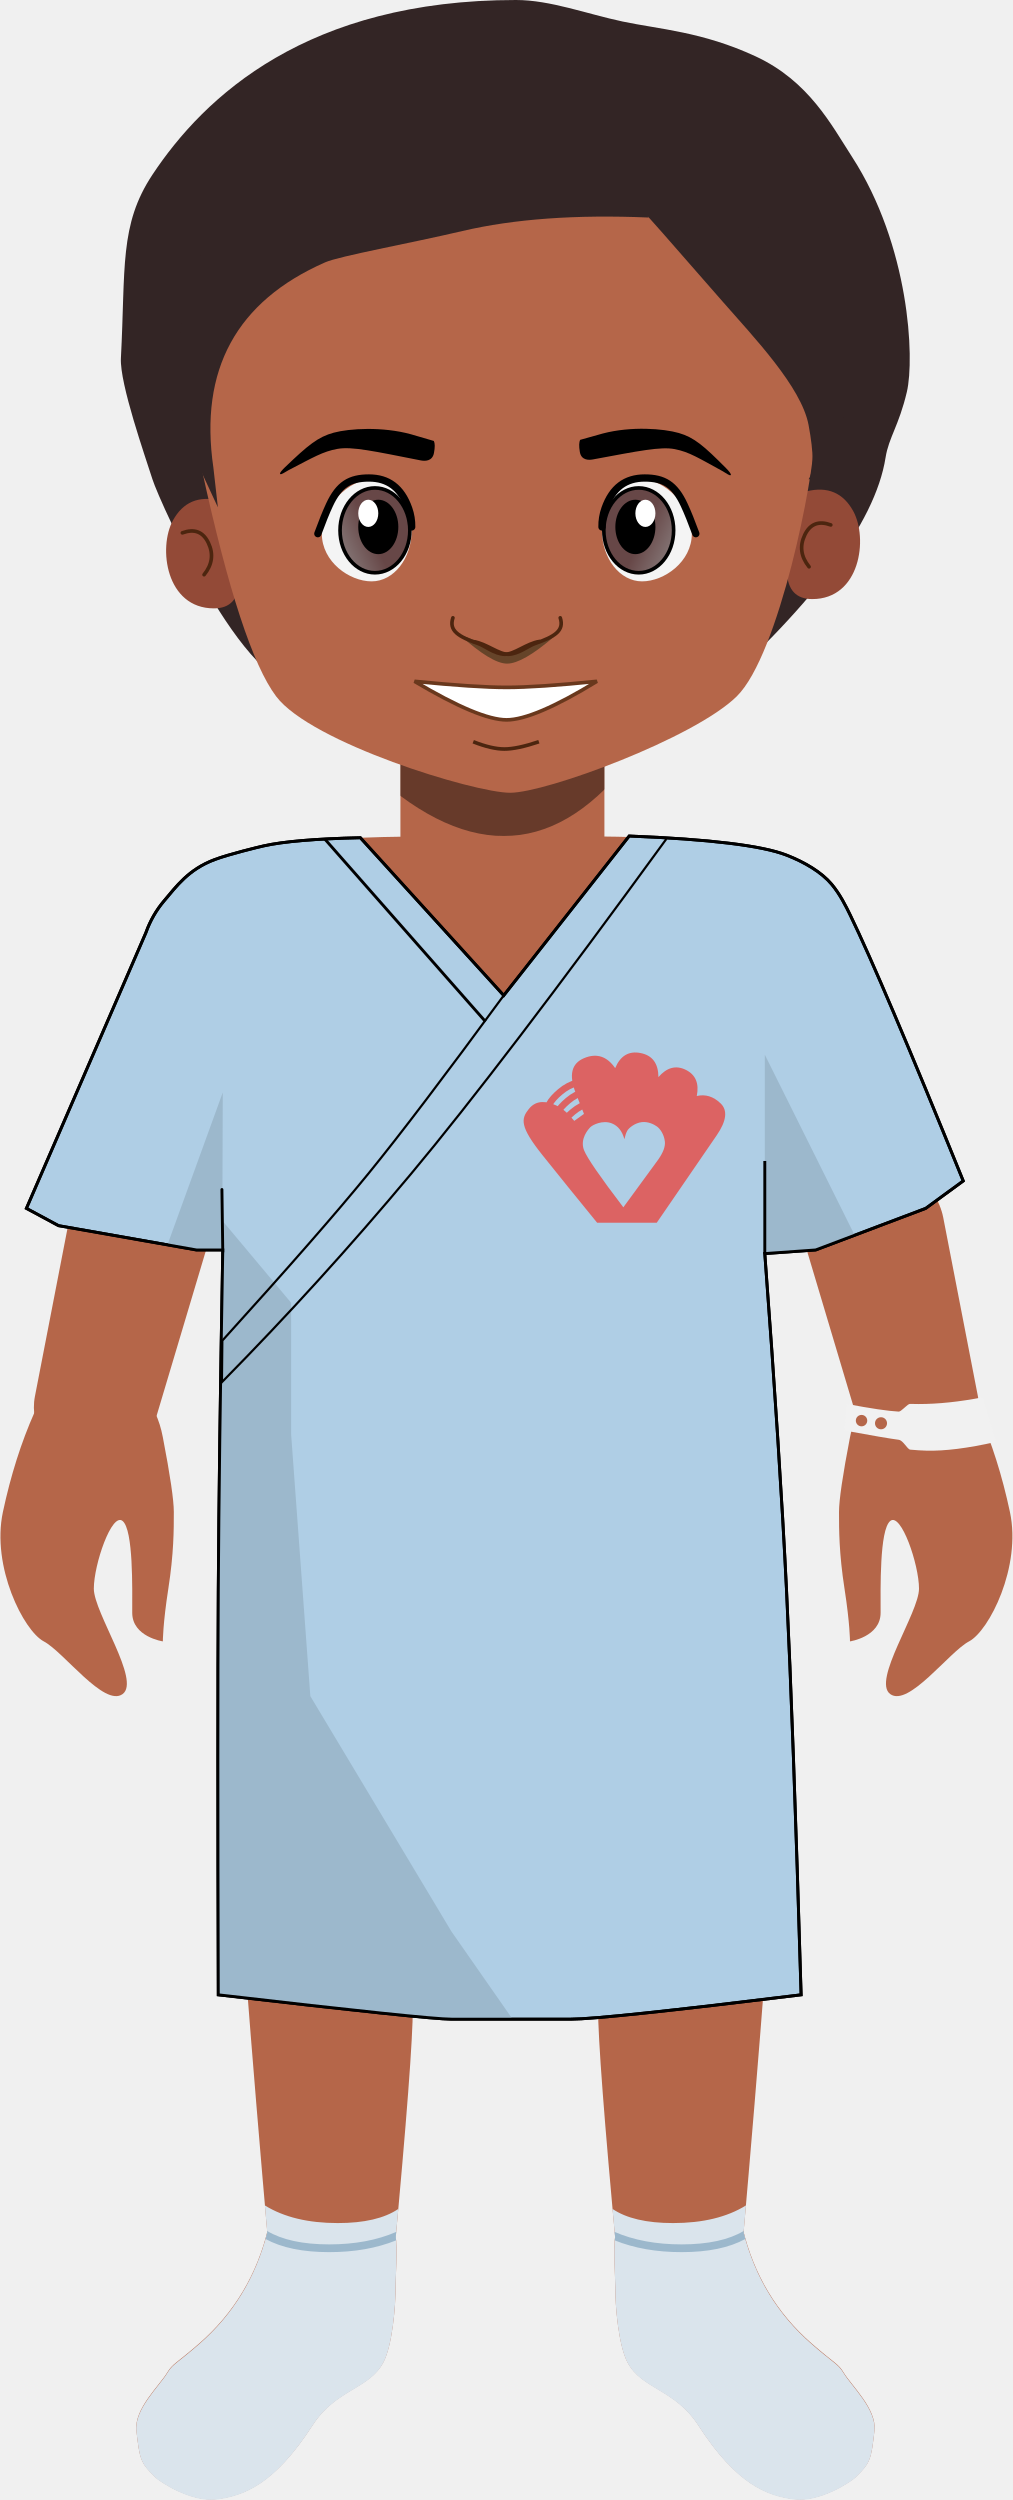
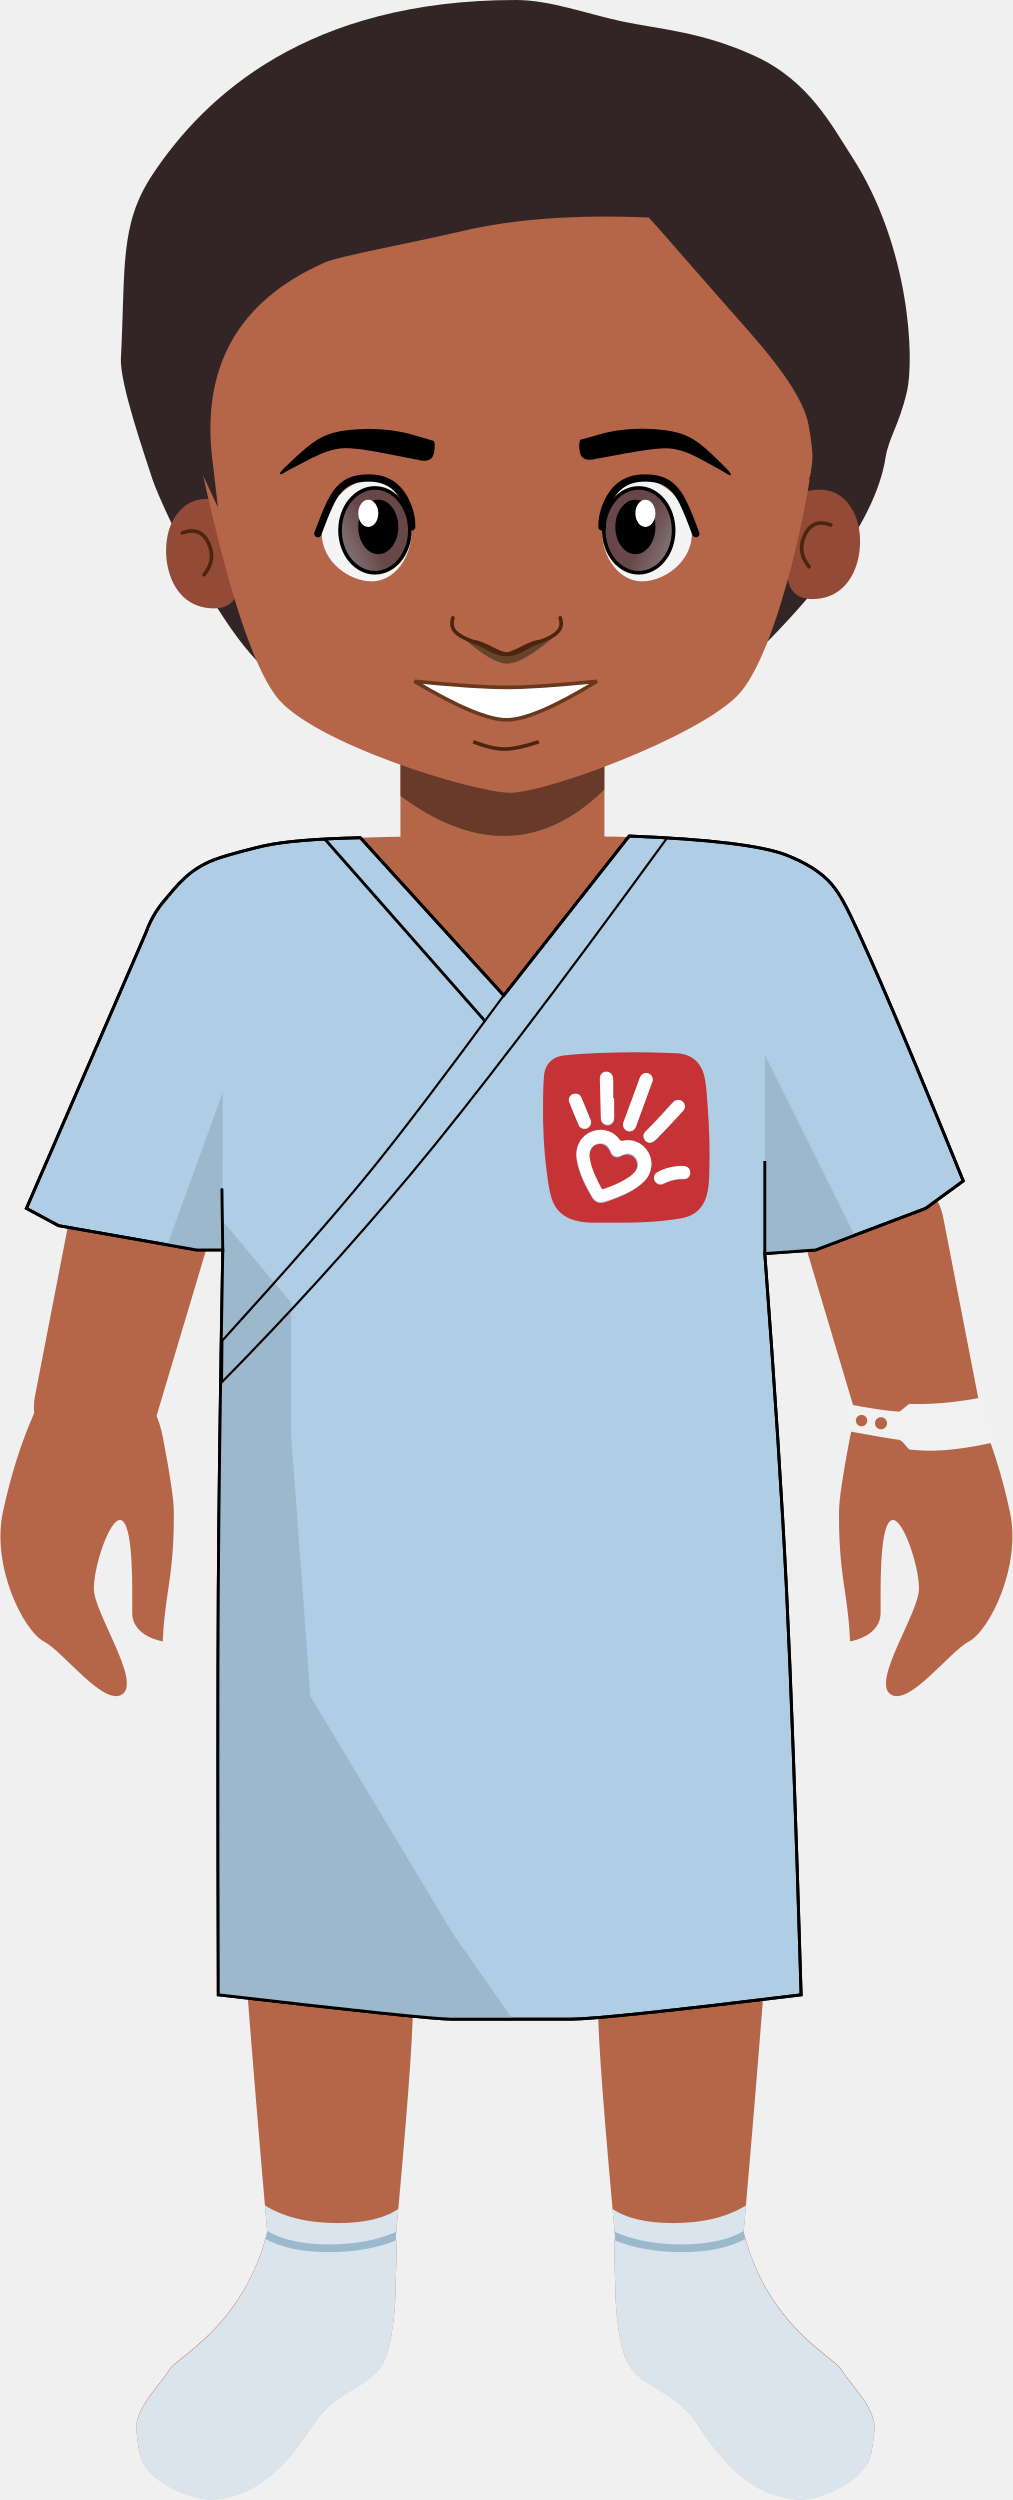
<svg xmlns="http://www.w3.org/2000/svg" xmlns:xlink="http://www.w3.org/1999/xlink" width="784px" height="1936px" viewBox="0 0 784 1936" version="1.1">
  <defs>
    <path d="M0,0 L157.973,0 L157.973,129.839 C130.214,155.295 103.682,168.023 78.377,168.023 C53.072,168.023 26.947,155.295 0,129.839 L0,0 Z" id="path-1" />
    <linearGradient x1="94.342%" y1="89.585%" x2="50%" y2="64.002%" id="linearGradient-3">
      <stop stop-color="#877A7A" offset="0%" />
      <stop stop-color="#674747" offset="100%" />
    </linearGradient>
    <linearGradient x1="94.342%" y1="89.585%" x2="50%" y2="64.002%" id="linearGradient-4">
      <stop stop-color="#877A7A" offset="0%" />
      <stop stop-color="#674747" offset="100%" />
    </linearGradient>
    <path d="M258.598,1.32 L369.627,123.476 L466.799,0 C529.049,2.471 569.665,7.405 588.648,14.8 C602.662,20.26 615.773,28.035 623.574,37.344 C629.986,44.995 634.569,54.231 638.003,61.294 C654.103,94.411 683.262,163.011 725.48,267.096 L696.412,288.343 L611.216,320.551 L571.809,323.364 C579.622,427.687 585.235,514.676 588.648,584.331 C592.061,653.987 595.822,758.334 599.932,897.372 C497.709,909.94 438.303,916.224 421.711,916.224 C396.824,916.224 347.592,916.224 329.122,916.224 C316.808,916.224 256.628,909.94 148.582,897.372 C148.167,757.511 148.167,653.164 148.582,584.331 C148.997,515.499 150.157,427.572 152.061,320.551 L131.656,320.551 L24.832,301.724 L0,288.343 L92.52,74.864 C95.786,65.645 100.529,57.377 106.751,50.059 C116.085,39.084 125.395,25.925 145.654,18.288 C157,14.011 179.881,8.51 183.676,7.658 C199.039,4.21 224.013,2.097 258.598,1.32 Z" id="path-5" />
-     <path d="M152.061,198.556 L151.732,297.863 L205.001,361.47 L205.001,463.41 L219.867,666.08 L329.122,848.292 L376.482,916.224 L329.122,916.224 L329.122,916.224 C316.808,916.224 256.628,909.94 148.582,897.372 C148.378,828.84 148.275,768.835 148.271,717.357 L148.271,711.096 C148.275,660.314 148.378,618.059 148.582,584.331 C148.997,515.499 150.157,427.572 152.061,320.551 L131.656,320.551 L109.217,316.596 L152.061,198.556 Z" id="path-7" />
+     <path d="M152.061,198.556 L151.732,297.863 L205.001,361.47 L205.001,463.41 L219.867,666.08 L329.122,848.292 L376.482,916.224 L329.122,916.224 C316.808,916.224 256.628,909.94 148.582,897.372 C148.378,828.84 148.275,768.835 148.271,717.357 L148.271,711.096 C148.275,660.314 148.378,618.059 148.582,584.331 C148.997,515.499 150.157,427.572 152.061,320.551 L131.656,320.551 L109.217,316.596 L152.061,198.556 Z" id="path-7" />
    <path d="M571.809,169.339 L641.396,309.141 L611.216,320.551 L571.809,323.364 L571.809,169.339 Z" id="path-9" />
-     <path d="M258.598,1.32 L369.627,123.476 L466.799,1.82651281e-13 C529.049,2.471 569.665,7.405 588.648,14.8 C602.662,20.26 615.773,28.035 623.574,37.344 C629.986,44.995 634.569,54.231 638.003,61.294 C654.103,94.411 683.262,163.011 725.48,267.096 L696.412,288.343 L611.216,320.551 L571.809,323.364 C579.622,427.687 585.235,514.676 588.648,584.331 C592.061,653.987 595.822,758.334 599.932,897.372 C497.709,909.94 438.303,916.224 421.711,916.224 C396.824,916.224 347.592,916.224 329.122,916.224 C316.808,916.224 256.628,909.94 148.582,897.372 C148.167,757.511 148.167,653.164 148.582,584.331 C148.997,515.499 150.157,427.572 152.061,320.551 L131.656,320.551 L24.832,301.724 L-4.564127e-14,288.343 L92.52,74.864 C95.786,65.645 100.529,57.377 106.751,50.059 C116.085,39.084 125.395,25.925 145.654,18.288 C157,14.011 179.881,8.51 183.676,7.658 C199.039,4.21 224.013,2.097 258.598,1.32 Z" id="path-11" />
+     <path d="M258.598,1.32 L369.627,123.476 L466.799,0 C529.049,2.471 569.665,7.405 588.648,14.8 C602.662,20.26 615.773,28.035 623.574,37.344 C629.986,44.995 634.569,54.231 638.003,61.294 C654.103,94.411 683.262,163.011 725.48,267.096 L696.412,288.343 L611.216,320.551 L571.809,323.364 C579.622,427.687 585.235,514.676 588.648,584.331 C592.061,653.987 595.822,758.334 599.932,897.372 C497.709,909.94 438.303,916.224 421.711,916.224 C396.824,916.224 347.592,916.224 329.122,916.224 C316.808,916.224 256.628,909.94 148.582,897.372 C148.167,757.511 148.167,653.164 148.582,584.331 C148.997,515.499 150.157,427.572 152.061,320.551 L131.656,320.551 L24.832,301.724 L0,288.343 L92.52,74.864 C95.786,65.645 100.529,57.377 106.751,50.059 C116.085,39.084 125.395,25.925 145.654,18.288 C157,14.011 179.881,8.51 183.676,7.658 C199.039,4.21 224.013,2.097 258.598,1.32 Z" id="path-11" />
  </defs>
-   <g id="Teammates_Characters_Child3_BodyFull_Sensory_Taste_Neutral" stroke="none" stroke-width="1" fill="none" fill-rule="evenodd">
+   <g id="Teammates_Atlanta_Characters_Child3_BodyFull_Sensory_Hearing_Neutral" stroke="none" stroke-width="1" fill="none" fill-rule="evenodd">
    <g id="Child_6-Copy-2" transform="translate(-94, 0)">
      <g id="Body" transform="translate(94.3406, 0)">
        <g id="Neck" transform="translate(309.7419, 568.3304)">
          <mask id="mask-2" fill="white">
            <use xlink:href="#path-1" />
          </mask>
          <use id="Rectangle" fill="#B56649" xlink:href="#path-1" />
          <path d="M-31.03,-33.871 L172.077,-33.871 L175.271,23.859 C145.821,60.676 114.078,79.084 80.042,79.084 C46.007,79.084 9.923,60.676 -28.209,23.859 L-31.03,-33.871 Z" id="Rectangle" fill="#000000" opacity="0.43" style="mix-blend-mode: multiply;" mask="url(#mask-2)" />
        </g>
        <g id="Head" transform="translate(93.25117, 0)">
          <g>
            <path d="M305.977,0 C144.47,0 64.805,74.403 24.465,135.273 C-1.291,174.138 3.708,207.484 0.039,277.389 C-0.993,297.052 18.915,353.619 24.465,371.162 C30.016,388.706 103.823,553.556 146.72,527.678 C176.955,509.439 219.07,402.708 273.065,207.484 L298.364,160.475 L431.917,228.024 L443.813,554.779 L443.813,550.374 C534.614,470.939 584.073,405.597 592.19,354.348 C594.657,338.773 602.492,329.725 608.664,303.557 C614.836,277.389 610.696,190.176 566.18,121.398 C550.309,96.878 532.797,62.743 491.47,43.602 C450.143,24.46 416.962,22.682 388.547,16.666 C360.856,10.804 332.553,0 305.977,0 Z" id="Hair" fill="#332525" />
            <g transform="translate(35.04494, 130.6799)">
              <g id="Ear_L" transform="translate(0, 255.6851)">
                <path d="M41.255,1.273 C25.099,-2.636 13.127,2.458 5.337,16.556 C-6.347,37.702 -0.159,84.761 37.037,84.761 C61.834,84.761 63.24,56.932 41.255,1.273 Z" id="Path-2" fill="#934A37" />
                <path d="M18.345,58.692 C12.02,50.843 10.909,42.625 15.014,34.038 C19.119,25.451 25.833,22.865 35.158,26.279" id="Path-8-Copy" stroke="#4C250F" stroke-width="2.832" stroke-linecap="round" transform="translate(23.87469, 41.7572) scale(-1, 1) translate(-23.87469, -41.7572) " />
              </g>
              <g id="Ear_R" transform="translate(480.6477, 248.491)">
                <path d="M41.255,1.273 C25.099,-2.636 13.127,2.458 5.337,16.556 C-6.347,37.702 -0.159,84.761 37.037,84.761 C61.834,84.761 63.24,56.932 41.255,1.273 Z" id="Path-2-Copy" fill="#934A37" transform="translate(28.37628, 42.38057) scale(-1, 1) translate(-28.37628, -42.38057) " />
                <path d="M17.256,59.752 C10.931,51.903 9.821,43.685 13.926,35.098 C18.03,26.511 24.745,23.925 34.07,27.339" id="Path-8" stroke="#4C250F" stroke-width="2.832" stroke-linecap="round" />
              </g>
              <g transform="translate(25.61771, 0)" fill="#B56649" id="Path">
                <path d="M2.228,233.71 C22.403,326.351 41.532,384.655 59.615,408.624 C86.739,444.576 212.93,483.24 240.809,483.24 C268.689,483.24 383.226,441.03 416.244,408.624 C449.261,376.217 476.302,237.533 476.302,209.537 C476.302,181.541 479.402,0 228.42,0 C61.099,0 -14.298,77.903 2.228,233.71 Z" />
              </g>
            </g>
          </g>
          <g id="LowerLip" transform="translate(272.8831, 574.4051)" stroke="#4C250F" stroke-width="2.824">
            <path d="M0,0 C9.517,3.763 17.559,5.645 24.127,5.645 C30.695,5.645 39.596,3.763 50.829,0" id="Path-4" />
          </g>
          <g id="Expressions" transform="translate(113.4393, 307.0543)">
            <g id="NeutralExpression" transform="translate(5.593079, 13.87788)">
              <g id="Mouth_Neutral" transform="translate(108.365, 206.6812)" fill="#FFFFFF" stroke="#69381D" stroke-width="2.823">
                <path d="M0,0 C31.626,3.134 55.394,4.702 71.302,4.702 C87.21,4.702 110.537,3.134 141.283,0 C108.734,19.905 85.407,29.857 71.302,29.857 C57.197,29.857 33.43,19.905 0,0 Z" id="Path-3" />
              </g>
              <g id="Eyebrows_Neutral" fill="#000000">
                <g id="Brow-L" transform="translate(62.99841, 28.14009) rotate(-10) translate(-62.99841, -28.14009) translate(2.024912, 11.13657)">
                  <path d="M0.234,19.995 C-0.347,21.904 0.155,24.963 1.742,29.173 C4.123,35.488 9.899,34.216 12.916,33.047 C47.278,19.74 63.42,13.087 74.724,13.087 C86.322,13.087 94.531,16.367 115.054,22.784 C117.849,23.658 120.922,25.336 121.797,24.621 C122.672,23.906 119.538,21.544 117.223,19.995 C96.728,6.283 87.951,1.328 75.433,0.224 C62.915,-0.88 37.603,1.963 16.779,11.823 C14.999,12.665 9.484,15.389 0.234,19.995 Z" id="Path-5-Copy-3" transform="translate(60.9735, 17.00352) scale(-1, 1) translate(-60.9735, -17.00352) " />
                </g>
                <g id="Brow-R" transform="translate(295.8972, 28.14009) rotate(11) translate(-295.8972, -28.14009) translate(235.9233, 11.13657)">
                  <path d="M0.23,19.995 C-0.342,21.904 0.153,24.963 1.714,29.173 C4.055,35.488 9.737,34.216 12.704,33.047 C46.502,19.74 62.38,13.087 73.499,13.087 C84.906,13.087 92.982,16.367 113.168,22.784 C115.917,23.658 118.94,25.336 119.8,24.621 C120.661,23.906 117.579,21.544 115.301,19.995 C95.142,6.283 86.509,1.328 74.196,0.224 C61.883,-0.88 36.987,1.963 16.504,11.823 C14.753,12.665 9.328,15.389 0.23,19.995 Z" id="Path-5-Copy-3" />
                </g>
              </g>
              <g id="Eyes" transform="translate(33.51457, 49.22841)">
                <g id="Eye_L" transform="translate(36.33618, 40.02709) scale(-1, 1) translate(-36.33618, -40.02709) translate(0, 0)">
                  <g id="Group-2" transform="translate(0.006111, 1.023379)">
                    <path d="M31.03,79.031 C48.168,79.031 69.577,63.918 69.577,42.094 C69.577,20.271 48.168,0 31.03,0 C13.893,0 0,17.692 0,39.515 C0,61.339 13.893,79.031 31.03,79.031 Z" id="Oval" fill="#F4F4F4" />
                    <ellipse id="Oval" stroke="#000000" stroke-width="2.823" fill="url(#linearGradient-3)" cx="28.444" cy="39.515" rx="27.033" ry="32.835" />
                    <ellipse id="Oval" fill="#000000" cx="25.859" cy="36.881" rx="15.515" ry="21.075" />
                    <ellipse id="Oval" fill="#FFFFFF" cx="33.616" cy="26.344" rx="7.758" ry="10.537" />
                  </g>
                  <path d="M0.006,37.904 C-0.079,33.026 0.689,28.283 2.309,23.676 C8.035,7.395 18.347,0 33.081,0 C47.815,0 56.307,4.983 63.666,20.843 C66.357,26.643 69.359,34.068 72.672,43.118" id="Path-17" stroke="#000000" stroke-width="5.646" stroke-linecap="round" />
                </g>
                <g id="Group-7-Copy-3" transform="translate(220.0331, 0)">
                  <g id="Group-2" transform="translate(0.006111, 1.023379)">
                    <path d="M31.03,79.031 C48.168,79.031 69.577,63.918 69.577,42.094 C69.577,20.271 48.168,0 31.03,0 C13.893,0 0,17.692 0,39.515 C0,61.339 13.893,79.031 31.03,79.031 Z" id="Oval" fill="#F4F4F4" />
                    <ellipse id="Oval" stroke="#000000" stroke-width="2.823" fill="url(#linearGradient-4)" cx="28.444" cy="39.515" rx="27.033" ry="32.835" />
                    <ellipse id="Oval" fill="#000000" cx="25.859" cy="36.881" rx="15.515" ry="21.075" />
                    <ellipse id="Oval" fill="#FFFFFF" cx="33.616" cy="26.344" rx="7.758" ry="10.537" />
                  </g>
                  <path d="M0.006,37.904 C-0.079,33.026 0.689,28.283 2.309,23.676 C8.035,7.395 18.347,0 33.081,0 C47.815,0 56.307,4.983 63.666,20.843 C66.357,26.643 69.359,34.068 72.672,43.118" id="Path-17" stroke="#000000" stroke-width="5.646" stroke-linecap="round" />
                </g>
              </g>
            </g>
          </g>
          <g id="Nose" transform="translate(256.3853, 478.4386)">
            <path d="M5.642,12.897 C22.3,27.95 34.655,35.477 42.706,35.477 C50.757,35.477 62.851,28.543 78.986,14.675 L66.113,19.15 L47.629,28.106 L39.581,28.106 L22.323,19.15 L5.642,12.897 Z" id="Path-9" fill="#664429" />
            <path d="M0.761,0 C-2.491,9.879 4.801,14.528 20.311,19.915 C25.516,21.722 32.852,27.972 40.845,28.221 C48.192,28.449 58.153,19.743 67.703,18.338" id="Path-6" stroke="#4C250F" stroke-width="2.832" stroke-linecap="round" />
            <path d="M17.689,0 C14.429,9.879 21.737,14.528 37.282,19.915 C42.498,21.722 49.851,27.972 57.862,28.221 C65.225,28.449 75.058,19.893 84.628,18.488" id="Path-6-Copy" stroke="#4C250F" stroke-width="2.832" stroke-linecap="round" transform="translate(50.77688, 14.1126) scale(-1, 1) translate(-50.77688, -14.1126) " />
          </g>
          <path d="M75.143,392.869 L71.65,362.105 C60.602,286.337 89.463,233.351 158.234,203.147 C169.405,198.24 223.197,188.592 264.587,178.883 C304.424,169.538 352.446,166.064 408.653,168.461 C404.184,162.877 423.332,184.602 466.099,233.636 C489.703,260.7 527.011,299.505 532.558,329.09 C536.714,351.258 536.714,365.283 532.558,371.162 L538.284,371.162 L566.18,307.683 L452.11,101.378 L138.921,74.403 L50.481,216.323 L39.389,315.938 L75.143,392.869 Z" id="BANGS" fill="#332525" />
        </g>
        <g transform="translate(0, 647.3626)">
          <g transform="translate(138.1371, 0)" fill="#B56649" id="Combined-Shape">
-             <path d="M258.581,0 C353.697,0.078 377.976,1.421 402.311,3.551 L404.101,3.709 C408.58,4.107 413.121,4.532 418.162,4.979 C452.107,7.994 474.213,14.761 485.346,20.896 C520.119,40.06 511.226,92.832 491.677,138.931 C472.128,185.029 454.546,185.029 454.546,210.364 L454.546,376.52 C454.546,407.33 458.295,471.477 465.793,568.961 L466.022,571.925 C467.79,594.844 452.061,615.433 429.484,619.753 C350.951,634.78 293.982,642.844 258.579,643.944 L258.581,644.073 L258.303,644.074 C257.051,644.074 255.766,644.064 254.448,644.042 C253.127,644.064 251.843,644.074 250.591,644.074 L250.313,644.073 L250.315,643.944 C214.912,642.844 157.943,634.78 79.41,619.753 C56.833,615.433 41.104,594.844 42.872,571.925 L42.872,571.925 L43.1,568.961 C50.598,471.477 54.347,407.33 54.347,376.52 L54.347,376.52 L54.347,210.364 C54.347,185.029 36.766,185.029 17.217,138.931 C-2.333,92.832 -11.225,40.06 23.548,20.896 C34.681,14.761 56.787,7.994 90.732,4.979 C123.878,2.035 135.39,0.093 250.306,0.004 L250.313,0 L258.581,0 Z" />
+             <path d="M258.581,0 C353.697,0.078 377.976,1.421 402.311,3.551 L404.101,3.709 C408.58,4.107 413.121,4.532 418.162,4.979 C452.107,7.994 474.213,14.761 485.346,20.896 C520.119,40.06 511.226,92.832 491.677,138.931 C472.128,185.029 454.546,185.029 454.546,210.364 L454.546,376.52 C454.546,407.33 458.295,471.477 465.793,568.96 L466.021,571.924 C467.79,594.843 452.061,615.434 429.483,619.754 C350.95,634.78 293.982,642.844 258.579,643.944 L258.581,644.073 L258.303,644.074 C257.051,644.074 255.766,644.064 254.448,644.042 C253.127,644.064 251.843,644.074 250.591,644.074 L250.313,644.073 L250.315,643.944 C214.912,642.844 157.944,634.78 79.411,619.754 C56.833,615.434 41.103,594.843 42.872,571.924 L43.101,568.96 C50.598,471.477 54.347,407.33 54.347,376.52 L54.347,210.364 C54.347,185.029 36.766,185.029 17.217,138.931 C-2.333,92.832 -11.225,40.06 23.548,20.896 C34.681,14.761 56.787,7.994 90.732,4.979 C123.878,2.035 135.39,0.093 250.306,0.004 L258.581,0 Z" />
          </g>
          <g id="Leg-R" transform="translate(422.125, 406.4536)" fill="#B56649">
-             <path d="M170.757,31.954 C172.945,52.887 187.525,164.701 186.593,195.717 C184.585,262.573 179.068,354.994 170.044,472.981 C169.777,457.916 161.756,509.823 115.008,509.823 C83.287,509.823 60.342,491.505 46.172,454.871 L46.524,455.771 L46.525,455.77 L46.564,455.592 C48.288,447.854 49.409,440.275 48.148,428.121 C46.146,408.829 41.35,373.598 33.76,322.43 L0.474,93.64 C-2.772,71.335 10.927,50.052 32.574,43.77 L129.987,15.496 C137.034,13.451 143.476,9.719 148.757,4.624 C160.349,-6.562 167.682,2.548 170.757,31.954 Z" id="Combined-Shape" />
+             <path d="M170.757,31.954 C172.945,52.887 187.525,164.701 186.593,195.717 C184.585,262.573 179.068,354.994 170.044,472.981 C169.777,457.913 161.758,509.823 115.008,509.823 C83.287,509.823 60.342,491.505 46.172,454.871 L46.524,455.771 L46.564,455.592 C48.288,447.854 49.409,440.275 48.148,428.121 C46.146,408.829 41.35,373.598 33.76,322.43 L0.474,93.64 C-2.772,71.335 10.927,50.052 32.574,43.77 L129.999,15.493 C137.043,13.446 143.484,9.716 148.76,4.62 C160.35,-6.56 167.682,2.551 170.757,31.954 Z" id="Combined-Shape" />
            <path d="M117.025,406.493 C163.839,406.493 169.864,454.465 170.046,472.967 C165.133,537.19 159.181,608.993 152.19,688.373 C150.341,709.362 134.223,726.283 113.348,729.149 L104.194,730.406 C80.458,733.665 58.574,717.065 55.315,693.329 C55.23,692.711 55.158,692.09 55.1,691.469 C45.468,588.504 40.652,525.027 40.652,501.036 C40.652,475.285 44.798,464.531 47.134,452.912 C62.656,421.966 85.953,406.493 117.025,406.493 Z" id="Combined-Shape" />
            <path d="M49.765,729.397 C51.436,744.159 57.779,774.23 66.317,786.386 C79.906,805.736 105.126,802.241 126.702,828.09 C161.832,870.179 186.479,875.617 206.985,875.792 C227.49,875.966 249.554,856.692 252.366,853.206 C262.519,840.624 262.74,837.907 262.562,815.615 C262.428,798.769 240.676,783.271 233.363,773.879 C228.316,767.399 225.728,767.899 206.018,754.56 C176.433,734.537 155.164,707.246 142.211,672.685 C141.529,670.866 138.916,630.557 83.659,642.188 C57.042,647.79 45.629,671.169 44.913,689.884 C44.511,700.404 49.14,723.883 49.765,729.397 Z" id="Path-9-Copy-2" transform="translate(153.7414, 757.9382) rotate(7) translate(-153.7414, -757.9382) " />
          </g>
          <g id="Leg-L" transform="translate(221.9354, 850.5455) scale(-1, 1) translate(-221.9354, -850.5455) translate(83.86837, 406.4536)" fill="#B56649">
-             <path d="M170.757,31.954 C172.945,52.887 187.525,164.701 186.593,195.717 C184.585,262.573 179.068,354.994 170.044,472.981 C169.777,457.916 161.756,509.823 115.008,509.823 C83.287,509.823 60.342,491.505 46.172,454.871 L46.524,455.771 L46.525,455.77 L46.564,455.592 C48.288,447.854 49.409,440.275 48.148,428.121 C46.146,408.829 41.35,373.598 33.76,322.43 L0.474,93.64 C-2.772,71.335 10.927,50.052 32.574,43.77 L129.987,15.496 C137.034,13.451 143.476,9.719 148.757,4.624 C160.349,-6.562 167.682,2.548 170.757,31.954 Z" id="Combined-Shape" />
+             <path d="M170.757,31.954 C172.945,52.887 187.525,164.701 186.593,195.717 C184.585,262.573 179.068,354.994 170.044,472.981 C169.777,457.913 161.758,509.823 115.008,509.823 C83.287,509.823 60.342,491.505 46.172,454.871 L46.524,455.771 L46.564,455.592 C48.288,447.854 49.409,440.275 48.148,428.121 C46.146,408.829 41.35,373.598 33.76,322.43 L0.474,93.64 C-2.772,71.335 10.927,50.052 32.574,43.77 L129.999,15.493 C137.043,13.446 143.484,9.716 148.76,4.62 C160.35,-6.56 167.682,2.551 170.757,31.954 Z" id="Combined-Shape" />
            <path d="M117.025,406.493 C163.839,406.493 169.864,454.465 170.046,472.967 C165.133,537.19 159.181,608.993 152.19,688.373 C150.341,709.362 134.223,726.283 113.348,729.149 L104.194,730.406 C80.458,733.665 58.574,717.065 55.315,693.329 C55.23,692.711 55.158,692.09 55.1,691.469 C45.468,588.504 40.652,525.027 40.652,501.036 C40.652,475.285 44.798,464.531 47.134,452.912 C62.656,421.966 85.953,406.493 117.025,406.493 Z" id="Combined-Shape" />
            <path d="M49.765,729.397 C51.436,744.159 57.779,774.23 66.317,786.386 C79.906,805.736 105.126,802.241 126.702,828.09 C161.832,870.179 186.479,875.617 206.985,875.792 C227.49,875.966 249.554,856.692 252.366,853.206 C262.519,840.624 262.74,837.907 262.562,815.615 C262.428,798.769 240.676,783.271 233.363,773.879 C228.316,767.399 225.728,767.899 206.018,754.56 C176.433,734.537 155.164,707.246 142.211,672.685 C141.529,670.866 138.916,630.557 83.659,642.188 C57.042,647.79 45.629,671.169 44.913,689.884 C44.511,700.404 49.14,723.883 49.765,729.397 Z" id="Path-9-Copy-2" transform="translate(153.7414, 757.9382) rotate(7) translate(-153.7414, -757.9382) " />
          </g>
          <g id="Sock_Green" transform="translate(105.1493, 1060.522)">
            <g id="Sock-L" transform="translate(101.4951, 114.0134) scale(-1, 1) translate(-101.4951, -114.0134) translate(0, 0)">
-               <path d="M101.525,21.066 C110.409,55.688 127.96,84.429 154.177,107.291 C162.069,114.173 166.998,117.992 170.403,120.711 L170.858,121.075 C172.567,122.447 173.877,123.542 174.995,124.641 L175.282,124.928 C176.65,126.319 177.74,127.754 178.963,129.798 C185.078,140.011 204.779,158.044 202.859,174.78 C200.319,196.927 199.769,199.597 188.158,210.848 C184.942,213.965 160.693,230.406 140.362,227.735 C120.031,225.061 96.23,216.661 66.491,170.605 C48.226,142.32 22.769,142.715 11.639,121.854 C4.646,108.749 2.015,78.129 2.155,63.274 C2.181,60.5 1.761,53.145 1.544,45.186 L1.515,44.072 C1.341,36.959 1.351,29.515 2.001,24.524 C1.307,17.023 0.64,9.746 0,2.693 C10.75,10.006 26.393,13.662 46.931,13.662 C69.853,13.662 88.662,9.108 103.36,0.001 C102.756,6.96 102.145,13.982 101.525,21.066 Z" id="Combined-Shape" fill="#DAE4EC" />
-               <path d="M101.525,21.066 C101.948,22.717 102.392,24.354 102.855,25.978 C90.445,32.799 73.982,36.172 53.485,36.172 C34.053,36.172 16.799,33.141 1.739,27.062 C1.812,26.161 1.899,25.312 2.001,24.524 C1.877,23.178 1.753,21.839 1.63,20.508 C16.48,26.944 33.757,30.171 53.485,30.171 C74.031,30.171 90.075,26.671 101.64,19.76 C101.601,20.194 101.563,20.63 101.525,21.066 Z" id="Combined-Shape" fill="#9CB8CC" fill-rule="nonzero" />
+               <path d="M101.525,21.065 C110.409,55.688 127.96,84.429 154.177,107.291 C162.069,114.173 166.998,117.992 170.403,120.711 L170.858,121.075 C172.567,122.447 173.877,123.542 174.995,124.641 L175.282,124.928 C176.65,126.319 177.74,127.754 178.963,129.798 C185.078,140.011 204.779,158.044 202.859,174.78 C200.319,196.927 199.769,199.597 188.158,210.848 C184.942,213.965 160.693,230.406 140.362,227.735 C120.031,225.061 96.23,216.661 66.491,170.605 C48.226,142.32 22.769,142.715 11.639,121.854 C4.646,108.749 2.015,78.129 2.155,63.274 C2.181,60.5 1.761,53.145 1.544,45.186 L1.515,44.072 C1.341,36.959 1.351,29.515 2.001,24.524 C1.307,17.023 0.64,9.746 0,2.693 C10.75,10.006 26.393,13.662 46.931,13.662 C69.853,13.662 88.662,9.108 103.36,0.001 C102.756,6.96 102.145,13.982 101.525,21.065 Z" id="Combined-Shape" fill="#DAE4EC" />
+               <path d="M101.525,21.065 C101.948,22.717 102.392,24.354 102.855,25.979 C90.445,32.799 73.982,36.172 53.485,36.172 C34.053,36.172 16.799,33.141 1.739,27.062 C1.812,26.161 1.899,25.312 2.001,24.524 C1.877,23.178 1.753,21.839 1.63,20.508 C16.48,26.944 33.757,30.171 53.485,30.171 C74.031,30.171 90.075,26.671 101.64,19.76 C101.601,20.194 101.563,20.63 101.525,21.065 Z" id="Combined-Shape" fill="#9CB8CC" fill-rule="nonzero" />
            </g>
            <g id="Sock-R" transform="translate(368.8287, -0)">
-               <path d="M101.525,21.066 C110.409,55.688 127.96,84.429 154.177,107.291 C162.069,114.173 166.998,117.992 170.403,120.711 L170.858,121.075 C172.567,122.447 173.877,123.542 174.995,124.641 L175.282,124.928 C176.65,126.319 177.74,127.754 178.963,129.798 C185.078,140.011 204.779,158.044 202.859,174.78 C200.319,196.927 199.769,199.597 188.158,210.848 C184.942,213.965 160.693,230.406 140.362,227.735 C120.031,225.061 96.23,216.661 66.491,170.605 C48.226,142.32 22.769,142.715 11.639,121.854 C4.646,108.749 2.015,78.129 2.155,63.274 C2.181,60.5 1.761,53.145 1.544,45.186 L1.515,44.072 C1.341,36.959 1.351,29.515 2.001,24.524 C1.307,17.023 0.64,9.746 0,2.693 C10.75,10.006 26.393,13.662 46.931,13.662 C69.853,13.662 88.662,9.108 103.36,0.001 C102.756,6.96 102.145,13.982 101.525,21.066 Z" id="Combined-Shape" fill="#DAE4EC" />
-               <path d="M101.525,21.066 C101.948,22.717 102.392,24.354 102.855,25.978 C90.445,32.799 73.982,36.172 53.485,36.172 C34.053,36.172 16.799,33.141 1.739,27.062 C1.812,26.161 1.899,25.312 2.001,24.524 C1.877,23.178 1.753,21.839 1.63,20.508 C16.48,26.944 33.757,30.171 53.485,30.171 C74.031,30.171 90.075,26.671 101.64,19.76 C101.601,20.194 101.563,20.63 101.525,21.066 Z" id="Combined-Shape" fill="#9CB8CC" fill-rule="nonzero" />
+               <path d="M101.525,21.065 C110.409,55.688 127.96,84.429 154.177,107.291 C162.069,114.173 166.998,117.992 170.403,120.711 L170.858,121.075 C172.567,122.447 173.877,123.542 174.995,124.641 L175.282,124.928 C176.65,126.319 177.74,127.754 178.963,129.798 C185.078,140.011 204.779,158.044 202.859,174.78 C200.319,196.927 199.769,199.597 188.158,210.848 C184.942,213.965 160.693,230.406 140.362,227.735 C120.031,225.061 96.23,216.661 66.491,170.605 C48.226,142.32 22.769,142.715 11.639,121.854 C4.646,108.749 2.015,78.129 2.155,63.274 C2.181,60.5 1.761,53.145 1.544,45.186 L1.515,44.072 C1.341,36.959 1.351,29.515 2.001,24.524 C1.307,17.023 0.64,9.746 0,2.693 C10.75,10.006 26.393,13.662 46.931,13.662 C69.853,13.662 88.662,9.108 103.36,0.001 C102.756,6.96 102.145,13.982 101.525,21.065 Z" id="Combined-Shape" fill="#DAE4EC" />
+               <path d="M101.525,21.065 C101.948,22.717 102.392,24.354 102.855,25.979 C90.445,32.799 73.982,36.172 53.485,36.172 C34.053,36.172 16.799,33.141 1.739,27.062 C1.812,26.161 1.899,25.312 2.001,24.524 C1.877,23.178 1.753,21.839 1.63,20.508 C16.48,26.944 33.757,30.171 53.485,30.171 C74.031,30.171 90.075,26.671 101.64,19.76 C101.601,20.194 101.563,20.63 101.525,21.065 Z" id="Combined-Shape" fill="#9CB8CC" fill-rule="nonzero" />
            </g>
          </g>
          <g id="Arm_R" transform="translate(532.5646, 4.639196)">
            <g id="UpperArm" transform="translate(-0, 0)" fill="#FFCDA6">
-               <path d="M64.056,49.985 C75.589,21.631 80.094,0.626 128.354,11.703 C140.592,14.512 150.492,24.848 158.055,42.712 C160.463,48.399 161.679,54.52 161.627,60.696 L159.592,303.573 C159.383,328.512 138.996,348.56 114.057,348.351 C112.196,348.336 110.339,348.205 108.494,347.96 L90.546,345.579 C67.828,342.564 50.97,323.011 51.334,300.096 L53.751,147.721 L53.751,147.721 C52.932,101.467 56.367,68.889 64.056,49.985 Z" id="Rectangle" transform="translate(106.1964, 181.6886) rotate(-18) translate(-106.1964, -181.6886) " />
+               <path d="M64.056,49.985 C75.589,21.631 80.094,0.626 128.354,11.703 C142.664,14.988 153.778,28.565 161.697,52.434 L161.697,52.434 L159.592,303.573 C159.383,328.512 138.996,348.56 114.057,348.351 C112.196,348.336 110.339,348.205 108.494,347.96 L90.546,345.579 C67.828,342.564 50.97,323.011 51.334,300.096 L53.751,147.721 L53.751,147.721 C52.932,101.467 56.367,68.889 64.056,49.985 Z" id="Rectangle" transform="translate(106.1964, 181.6886) rotate(-18) translate(-106.1964, -181.6886) " />
            </g>
            <g id="LowerArm" transform="translate(77.69978, 243.6701)" fill="#B56649">
              <path d="M69.924,12.136 L88.287,11.325 C113.203,10.223 134.294,29.529 135.395,54.445 C135.436,55.378 135.449,56.312 135.432,57.246 L132.911,198.223 C132.474,222.648 112.319,242.094 87.894,241.657 C87.505,241.65 87.117,241.638 86.728,241.621 L81.16,241.374 C58.418,240.367 39.981,222.59 38.146,199.9 L26.907,60.89 C24.896,36.031 43.419,14.249 68.279,12.239 C68.826,12.195 69.375,12.16 69.924,12.136 Z" id="Rectangle-Copy-3" transform="translate(79.71142, 126.4169) rotate(-12) translate(-79.71142, -126.4169) " />
            </g>
            <g id="Hand" transform="translate(116.8256, 412.8584)" fill="#B56649">
              <path d="M8.504,48.17 C2.835,77.531 0,96.815 0,106.021 C0,119.83 0,138.055 4.252,165.383 C8.504,192.712 8.504,206.227 8.504,206.227 C8.504,206.227 32.214,202.723 32.214,184.053 C32.214,165.383 31.282,119.978 39.656,113 C48.031,106.021 61.95,146.714 61.95,165.383 C61.95,184.053 25.43,236.61 39.656,247.021 C53.883,257.432 85.229,214.362 100.713,206.227 C116.198,198.092 141.411,148.483 132.358,106.021 C126.323,77.713 118.174,52.017 107.912,28.932 C98.168,6.477 80.48,-2.907 54.847,0.78 C29.214,4.467 13.766,20.264 8.504,48.17 Z" id="Path-7" />
            </g>
            <g id="HospitalBracelet" transform="translate(121.0202, 430.0552)" fill="#F1F1F1">
-               <path d="M107.096,0 L117.228,34.562 C95.748,39.436 77.875,41.693 63.607,41.333 C59.911,41.24 55.72,40.982 51.034,40.56 C48.637,40.344 45.628,33.37 42.005,32.902 C35.495,32.062 21.748,29.715 0.762,25.86 L0,25.72 L1.732,5.124 C20.251,8.651 33.675,10.641 42.005,11.093 C42.958,11.145 44.475,9.876 46.027,8.495 L46.85,7.761 C48.398,6.378 49.89,5.096 50.797,5.124 C53.099,5.195 55.332,5.23 57.497,5.23 C72.689,5.23 89.223,3.487 107.096,0 Z M28.327,15.443 C25.755,15.443 23.67,17.536 23.67,20.117 C23.67,22.699 25.755,24.792 28.327,24.792 C30.9,24.792 32.985,22.699 32.985,20.117 C32.985,17.536 30.9,15.443 28.327,15.443 Z M13.248,13.656 C10.809,13.656 8.832,15.634 8.832,18.074 C8.832,20.515 10.809,22.493 13.248,22.493 C15.687,22.493 17.664,20.515 17.664,18.074 C17.664,15.634 15.687,13.656 13.248,13.656 Z" id="Combined-Shape" />
+               <path d="M107.096,0 L117.228,34.562 C95.748,39.436 77.875,41.693 63.607,41.333 C59.911,41.24 55.72,40.982 51.034,40.56 C48.637,40.344 45.628,33.37 42.005,32.902 C35.417,32.052 21.415,29.658 0,25.72 L1.732,5.124 C20.251,8.651 33.675,10.641 42.005,11.093 C42.958,11.145 44.475,9.876 46.027,8.495 L46.85,7.761 C48.398,6.378 49.89,5.096 50.797,5.124 C53.099,5.195 55.332,5.23 57.497,5.23 C72.689,5.23 89.223,3.487 107.096,0 Z M28.327,15.443 C25.755,15.443 23.67,17.536 23.67,20.117 C23.67,22.699 25.755,24.792 28.327,24.792 C30.9,24.792 32.985,22.699 32.985,20.117 C32.985,17.536 30.9,15.443 28.327,15.443 Z M13.248,13.656 C10.809,13.656 8.832,15.634 8.832,18.074 C8.832,20.515 10.809,22.493 13.248,22.493 C15.687,22.493 17.664,20.515 17.664,18.074 C17.664,15.634 15.687,13.656 13.248,13.656 Z" id="Combined-Shape" />
            </g>
          </g>
          <g id="Arm_L" transform="translate(125.5474, 335.3856) scale(-1, 1) translate(-125.5474, -335.3856) translate(0, 4.639196)" fill="#B56649">
            <g id="UpperArm">
-               <path d="M64.056,49.985 C75.589,21.631 80.094,0.626 128.354,11.703 C140.592,14.512 150.492,24.848 158.055,42.712 C160.463,48.399 161.679,54.52 161.627,60.696 L159.592,303.573 C159.383,328.512 138.996,348.56 114.057,348.351 C112.196,348.336 110.339,348.205 108.494,347.96 L90.546,345.579 C67.828,342.564 50.97,323.011 51.334,300.096 L53.751,147.721 L53.751,147.721 C52.932,101.467 56.367,68.889 64.056,49.985 Z" id="Rectangle" transform="translate(106.1964, 181.6886) rotate(-18) translate(-106.1964, -181.6886) " />
+               <path d="M64.056,49.985 C75.589,21.631 80.094,0.626 128.354,11.703 C142.664,14.988 153.778,28.565 161.697,52.434 L161.697,52.434 L159.592,303.573 C159.383,328.512 138.996,348.56 114.057,348.351 C112.196,348.336 110.339,348.205 108.494,347.96 L90.546,345.579 C67.828,342.564 50.97,323.011 51.334,300.096 L53.751,147.721 L53.751,147.721 C52.932,101.467 56.367,68.889 64.056,49.985 Z" id="Rectangle" transform="translate(106.1964, 181.6886) rotate(-18) translate(-106.1964, -181.6886) " />
            </g>
            <g id="LowerArm" transform="translate(77.69978, 243.6701)">
              <path d="M69.924,12.136 L88.287,11.325 C113.203,10.223 134.294,29.529 135.395,54.445 C135.436,55.378 135.449,56.312 135.432,57.246 L132.911,198.223 C132.474,222.648 112.319,242.094 87.894,241.657 C87.505,241.65 87.117,241.638 86.728,241.621 L81.16,241.374 C58.418,240.367 39.981,222.59 38.146,199.9 L26.907,60.89 C24.896,36.031 43.419,14.249 68.279,12.239 C68.826,12.195 69.375,12.16 69.924,12.136 Z" id="Rectangle-Copy-3" transform="translate(79.71142, 126.4169) rotate(-12) translate(-79.71142, -126.4169) " />
            </g>
            <g id="Hand" transform="translate(116.8256, 412.8584)">
              <path d="M8.504,48.17 C2.835,77.531 0,96.815 0,106.021 C0,119.83 0,138.055 4.252,165.383 C8.504,192.712 8.504,206.227 8.504,206.227 C8.504,206.227 32.214,202.723 32.214,184.053 C32.214,165.383 31.282,119.978 39.656,113 C48.031,106.021 61.95,146.714 61.95,165.383 C61.95,184.053 25.43,236.61 39.656,247.021 C53.883,257.432 85.229,214.362 100.713,206.227 C116.198,198.092 141.411,148.483 132.358,106.021 C126.323,77.713 118.174,52.017 107.912,28.932 C98.168,6.477 80.48,-2.907 54.847,0.78 C29.214,4.467 13.766,20.264 8.504,48.17 Z" id="Path-7" />
            </g>
          </g>
        </g>
      </g>
      <g id="Gown_Blue" transform="translate(114.4538, 647.4145)">
        <mask id="mask-6" fill="white">
          <use xlink:href="#path-5" />
        </mask>
        <use id="Path-5" stroke="#000000" stroke-width="2.258" fill="#AFCEE5" xlink:href="#path-5" />
        <mask id="mask-8" fill="white">
          <use xlink:href="#path-7" />
        </mask>
        <use id="Combined-Shape" fill="#9CB8CC" xlink:href="#path-7" />
        <mask id="mask-10" fill="white">
          <use xlink:href="#path-9" />
        </mask>
        <use id="Combined-Shape" fill="#9CB8CC" xlink:href="#path-9" />
        <mask id="mask-12" fill="white">
          <use xlink:href="#path-11" />
        </mask>
        <use id="Path-5" stroke="#000000" stroke-width="2.258" xlink:href="#path-11" />
        <g id="Group-5" mask="url(#mask-12)" stroke="#000000">
          <g transform="translate(151.4027, 2.261086)">
            <path d="M344.179,0 C259.144,116.912 193.268,203.325 146.553,259.237 C99.838,315.149 50.987,368.956 0,420.657 L0.329,388.487 C51.133,332.443 88.814,289.359 113.372,259.237 C137.93,229.114 172.88,183.107 218.224,121.215" id="Path-62" stroke-width="1.693" />
            <line x1="204.096" y1="141.444" x2="79.571" y2="1.25627133e-13" id="Path-63" stroke-width="2.258" />
          </g>
        </g>
        <g id="Group-16" mask="url(#mask-12)" stroke="#000000" stroke-width="2.258">
          <g transform="translate(143.5978, 251.6451)">
            <line x1="428.211" y1="71.719" x2="428.211" y2="0" id="Path-60" />
            <line x1="8.463" y1="70.34" x2="7.805" y2="22.095" id="Path-61" stroke-linecap="round" />
          </g>
        </g>
-         <g id="Group" mask="url(#mask-12)">
-           <g transform="translate(385.0401, 167.6306)">
-             <path d="M70.895,12.105 C74.921,2.498 81.496,-1.391 90.62,0.439 C99.744,2.269 104.332,8.48 104.384,19.073 C110.904,11.559 117.972,9.681 125.587,13.438 C133.202,17.195 136.038,23.952 134.095,33.707 C140.795,32.135 146.942,34.036 152.537,39.408 C158.132,44.781 157.141,53.006 149.561,64.083 L149.561,64.083 L103.084,131.853 L56.931,131.853 C40.533,111.749 26.426,94.3 14.61,79.505 C-3.112,57.312 -2.089,51.394 4.006,43.762 C10.1,36.131 18.436,37.954 25.23,40.99 C29.759,43.015 34.42,47.006 39.212,52.966 L39.212,52.966 L46.734,47.566 L40.331,31.349 C34.884,17.501 37.019,8.522 46.734,4.413 C56.449,0.304 64.503,2.868 70.895,12.105 Z M91.431,53.942 C86.478,54.52 81.483,58.234 80.184,60.734 C79.317,62.401 78.602,64.539 78.037,67.149 C76.333,60.905 73.113,56.83 68.376,54.924 C61.271,52.065 53.518,56.088 51.851,57.683 C50.185,59.278 43.366,66.856 46.775,75.647 C49.049,81.507 59.197,96.26 77.219,119.903 L104.279,82.887 C108.116,77.392 109.819,72.754 109.388,68.972 C108.742,63.301 105.657,59.023 103.23,57.301 C100.802,55.579 96.385,53.364 91.431,53.942 Z" id="Combined-Shape" stroke="none" fill="#DC6363" fill-rule="evenodd" />
-             <path d="M19.89,40.075 C21.466,37.058 24.314,33.826 28.434,30.379 C32.553,26.933 36.811,24.676 41.207,23.608" id="Path-18" stroke="#DC6363" stroke-width="5.222" fill="none" />
-             <path d="M25.912,46.903 C27.488,43.886 30.336,40.654 34.456,37.207 C38.575,33.761 42.833,31.504 47.229,30.436" id="Path-18-Copy" stroke="#DC6363" stroke-width="5.222" fill="none" />
-             <path d="M29.526,55.739 C31.102,52.722 33.949,49.49 38.069,46.044 C42.189,42.597 46.446,40.34 50.842,39.272" id="Path-18-Copy-2" stroke="#DC6363" stroke-width="5.222" fill="none" />
+         <g id="Teammates_Logo_7" mask="url(#mask-12)">
+           <g transform="translate(400.0401, 167.4619)" id="PhoenixChildren's">
+             <path d="M69.739,0.002 C80.794,-0.031 91.837,0.309 102.88,0.713 C114.729,1.146 122.563,7.538 125.079,19.154 C126.701,26.64 126.906,34.293 127.507,41.888 C128.881,59.278 129.318,76.709 128.771,94.149 C128.599,99.667 128.326,105.184 126.843,110.58 C124.004,120.908 117.376,126.83 106.812,128.621 C92.98,130.964 79.038,131.834 65.042,131.956 C56.226,132.036 47.409,131.986 38.588,131.969 C33.955,131.956 29.377,131.435 24.891,130.257 C15.633,127.822 9.492,122.094 6.61,112.914 C4.544,106.332 3.821,99.499 2.926,92.711 C0.654,75.397 -0.14,57.991 0.02,40.543 C0.087,33.124 0.163,25.702 0.755,18.3 C1.473,9.275 7.366,3.392 16.313,2.437 C34.073,0.536 51.899,0.204 69.739,0.002 Z M44.229,60.375 C43.318,60.468 42.188,60.485 41.1,60.712 C30.154,63.012 24.092,72.458 26.159,83.892 C28.045,94.322 32.695,103.607 38.042,112.594 C40.168,116.169 43.587,117.426 47.581,116.198 C50.249,115.378 52.903,114.483 55.503,113.461 C63.728,110.227 71.73,106.614 78.16,100.251 C84.041,94.435 85.461,85.751 81.596,78.45 C77.627,70.956 69.684,67.125 61.548,68.904 C60.3,69.177 59.7,68.849 58.99,67.886 C55.386,63.012 50.48,60.59 44.234,60.375 L44.229,60.375 Z M62.056,55.821 C61.922,58.559 63.669,60.834 66.034,61.313 C68.646,61.843 70.94,60.439 71.998,57.541 C76.157,46.136 80.29,34.722 84.423,23.309 C85.301,20.891 84.398,18.418 82.226,17.16 C79.4,15.525 76.161,16.803 74.876,20.277 C70.65,31.732 66.508,43.217 62.342,54.694 C62.178,55.148 62.102,55.636 62.056,55.825 L62.056,55.821 Z M104.934,36.762 C102.708,36.775 101.435,37.679 100.305,38.903 C93.299,46.498 86.486,54.273 79.106,61.524 C77.43,63.168 77.278,65.523 78.459,67.516 C80.294,70.612 83.886,70.919 86.788,68.013 C90.539,64.261 94.164,60.375 97.789,56.498 C101.317,52.722 104.808,48.911 108.248,45.059 C109.676,43.461 109.979,41.535 109,39.592 C108.084,37.767 106.522,36.812 104.934,36.762 Z M55.188,36.203 C54.945,36.203 54.697,36.203 54.453,36.203 C54.453,31.173 54.516,26.139 54.432,21.109 C54.373,17.703 52.126,15.436 49.165,15.533 C46.262,15.625 44.339,17.863 44.402,21.261 C44.486,25.941 44.691,30.622 44.801,35.303 C44.931,40.753 45.002,46.207 45.137,51.658 C45.195,54.034 46.43,55.724 48.531,56.427 C50.614,57.12 52.382,56.553 53.844,54.972 C55.02,53.697 55.192,52.103 55.192,50.467 C55.192,45.715 55.192,40.959 55.192,36.207 L55.188,36.203 Z M106.933,88.3 C100.498,88.581 94.353,89.99 88.704,93.199 C86.2,94.62 85.352,97.467 86.633,99.86 C87.935,102.291 90.745,103.309 93.282,102.022 C98.314,99.465 103.594,98.233 109.239,98.363 C111.562,98.418 113.116,97.055 113.831,94.776 C114.393,92.968 113.705,90.688 112.155,89.511 C110.613,88.337 108.782,88.27 106.938,88.304 L106.933,88.3 Z M37.353,54.273 C37.32,54.029 37.349,53.58 37.194,53.205 C34.736,47.128 32.355,41.018 29.738,35.013 C28.705,32.641 25.596,31.825 23.236,32.889 C21.127,33.839 19.758,36.611 20.648,38.903 C22.996,44.95 25.458,50.951 28.028,56.906 C28.919,58.971 31.41,59.883 33.522,59.345 C35.778,58.769 37.366,56.742 37.353,54.273 L37.353,54.273 Z" id="Shape" fill="#C53337" fill-rule="nonzero" />
+             <path d="M44.476,60 C50.722,60.218 55.628,62.624 59.232,67.473 C59.946,68.432 60.547,68.758 61.79,68.486 C69.926,66.716 77.869,70.528 81.838,77.985 C85.703,85.249 84.283,93.89 78.403,99.677 C71.972,106.004 63.97,109.599 55.746,112.821 C53.15,113.837 50.495,114.729 47.824,115.545 C43.834,116.767 40.41,115.515 38.285,111.959 C32.938,103.016 28.288,93.777 26.402,83.4 C24.331,72.022 30.397,62.624 41.343,60.335 C42.431,60.109 43.561,60.092 44.472,60 L44.476,60 Z M36.357,79.391 C36.374,79.554 36.424,80.32 36.542,81.069 C37.865,89.459 41.713,96.865 45.665,104.23 C46.228,105.28 46.98,104.996 47.799,104.719 C52.486,103.113 57.098,101.309 61.496,99.02 C65.213,97.083 68.88,95.024 71.674,91.806 C74.198,88.898 74.269,84.684 71.959,81.596 C69.758,78.654 66.121,77.646 62.622,79.027 C61.778,79.362 60.963,79.755 60.123,80.102 C57.136,81.341 54.561,80.45 53.049,77.633 C52.558,76.717 52.188,75.734 51.684,74.826 C49.714,71.269 46.245,69.691 42.569,70.654 C38.802,71.637 36.378,74.813 36.357,79.395 L36.357,79.391 Z" id="Shape" fill="#FEFEFE" fill-rule="nonzero" />
+             <path d="M62.007,55.398 C62.054,55.208 62.131,54.72 62.297,54.266 C66.517,42.781 70.708,31.288 74.992,19.824 C76.29,16.348 79.574,15.069 82.437,16.706 C84.641,17.964 85.552,20.439 84.662,22.859 C80.476,34.28 76.29,45.702 72.078,57.115 C71.006,60.019 68.683,61.42 66.036,60.89 C63.641,60.41 61.871,58.133 62.007,55.394 L62.007,55.398 Z" id="Path" fill="#FEFEFE" fill-rule="nonzero" />
+             <path d="M105.347,37 C106.94,37.05 108.509,37.997 109.428,39.808 C110.411,41.735 110.107,43.646 108.673,45.232 C105.216,49.053 101.716,52.833 98.174,56.58 C94.536,60.427 90.897,64.278 87.131,68.004 C84.218,70.887 80.613,70.582 78.77,67.511 C77.585,65.534 77.741,63.197 79.42,61.566 C86.824,54.373 93.667,46.663 100.7,39.124 C101.834,37.91 103.112,37.008 105.347,37 L105.347,37 Z" id="Path" fill="#FEFEFE" fill-rule="nonzero" />
+             <path d="M55,35.582 C55,40.312 55,45.047 55,49.777 C55,51.406 54.824,52.992 53.626,54.261 C52.136,55.839 50.333,56.4 48.21,55.709 C46.069,55.014 44.811,53.327 44.751,50.962 C44.614,45.537 44.545,40.107 44.408,34.682 C44.293,30.023 44.087,25.364 44.002,20.704 C43.937,17.322 45.898,15.099 48.856,15.003 C51.875,14.907 54.165,17.163 54.225,20.554 C54.315,25.56 54.247,30.571 54.247,35.578 C54.495,35.578 54.747,35.578 54.996,35.578 L55,35.582 Z" id="Path" fill="#FEFEFE" fill-rule="nonzero" />
+             <path d="M106.907,88.006 C108.752,87.973 110.584,88.039 112.127,89.189 C113.678,90.343 114.371,92.577 113.804,94.349 C113.089,96.583 111.534,97.919 109.21,97.865 C103.562,97.737 98.279,98.945 93.245,101.451 C90.706,102.712 87.895,101.715 86.592,99.332 C85.31,96.991 86.159,94.201 88.664,92.804 C94.316,89.659 100.465,88.278 106.903,88.002 L106.907,88.006 Z" id="Path" fill="#FEFEFE" fill-rule="nonzero" />
+             <path d="M37,53.79 C37.013,56.248 35.423,58.274 33.165,58.849 C31.05,59.386 28.556,58.471 27.665,56.416 C25.095,50.476 22.627,44.485 20.276,38.457 C19.385,36.171 20.756,33.406 22.867,32.458 C25.226,31.397 28.342,32.211 29.376,34.577 C31.996,40.567 34.38,46.662 36.84,52.724 C36.992,53.098 36.966,53.546 37,53.79 L37,53.79 Z" id="Path" fill="#FEFEFE" fill-rule="nonzero" />
+             <path d="M36,80.122 C36.021,75.487 38.427,72.274 42.167,71.279 C45.815,70.31 49.259,71.901 51.214,75.499 C51.714,76.418 52.081,77.413 52.569,78.34 C54.07,81.193 56.622,82.09 59.59,80.837 C60.42,80.486 61.233,80.084 62.071,79.749 C65.544,78.352 69.151,79.372 71.34,82.348 C73.633,85.472 73.562,89.735 71.056,92.677 C68.284,95.932 64.644,98.014 60.954,99.974 C56.588,102.29 52.015,104.114 47.357,105.74 C46.549,106.023 45.798,106.307 45.239,105.244 C41.316,97.794 37.497,90.302 36.183,81.815 C36.067,81.053 36.017,80.283 36,80.117 L36,80.122 Z" id="Path" fill="#C53337" fill-rule="nonzero" />
          </g>
        </g>
      </g>
    </g>
  </g>
</svg>
